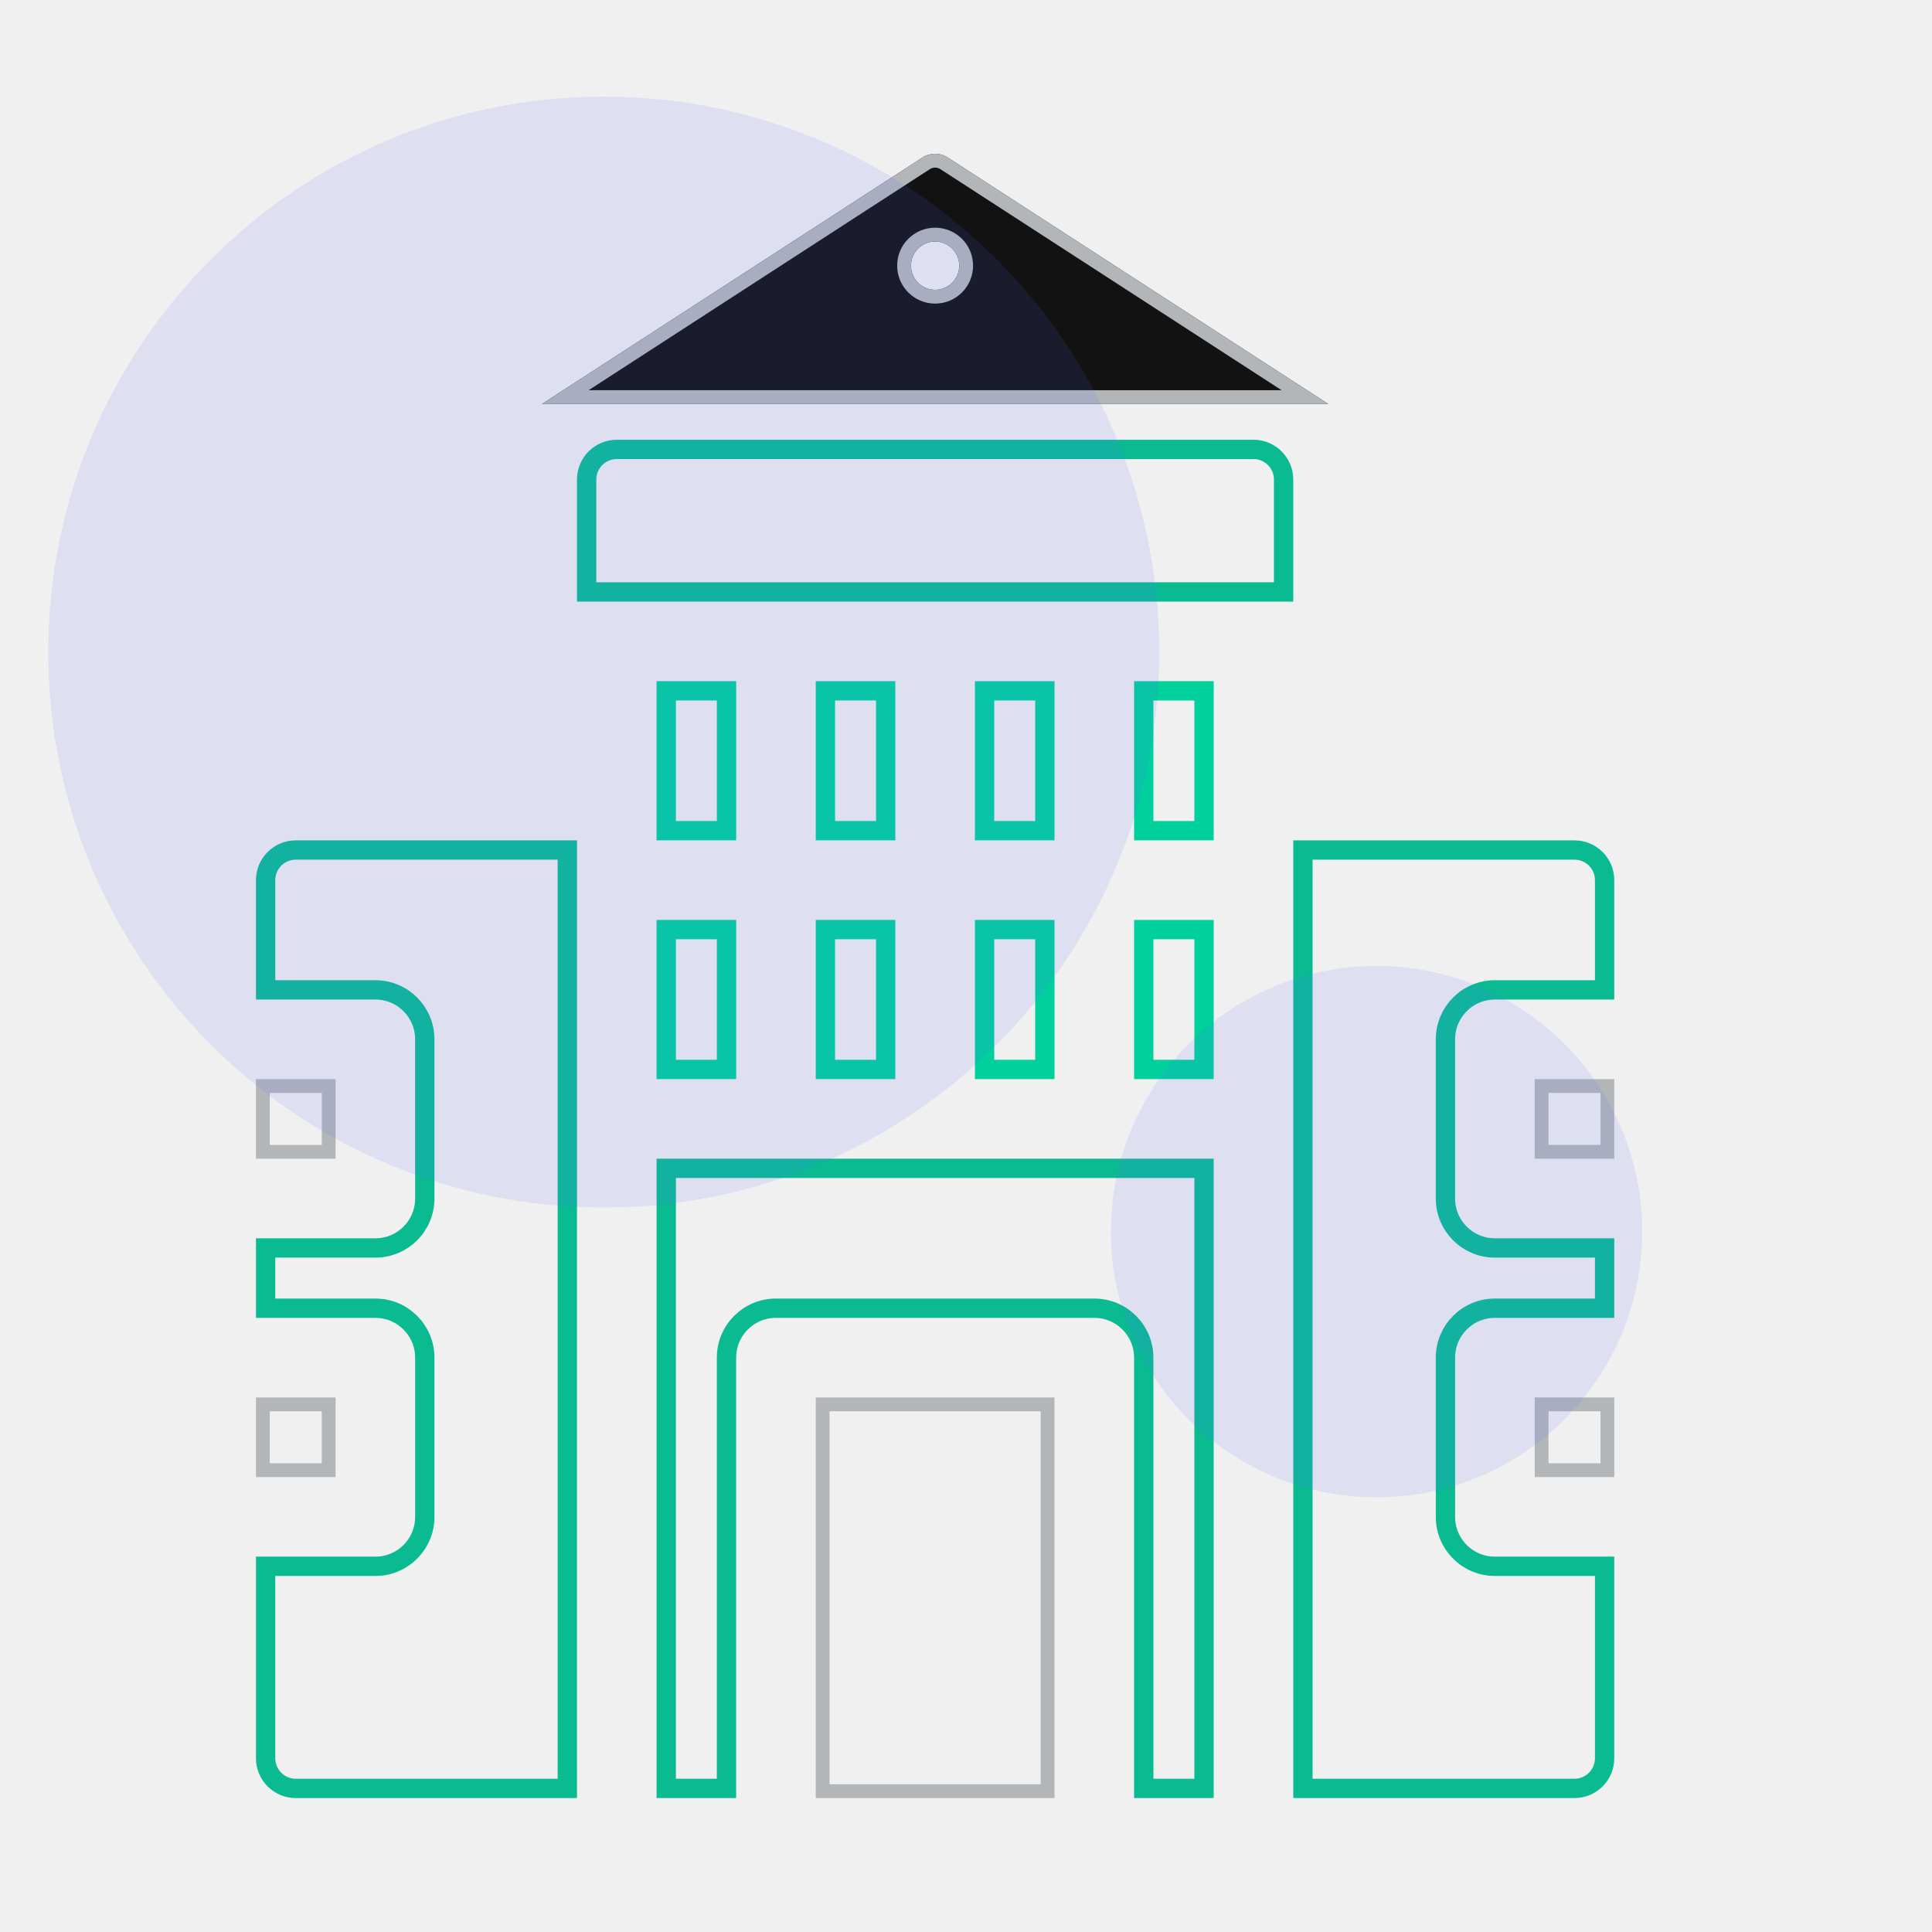
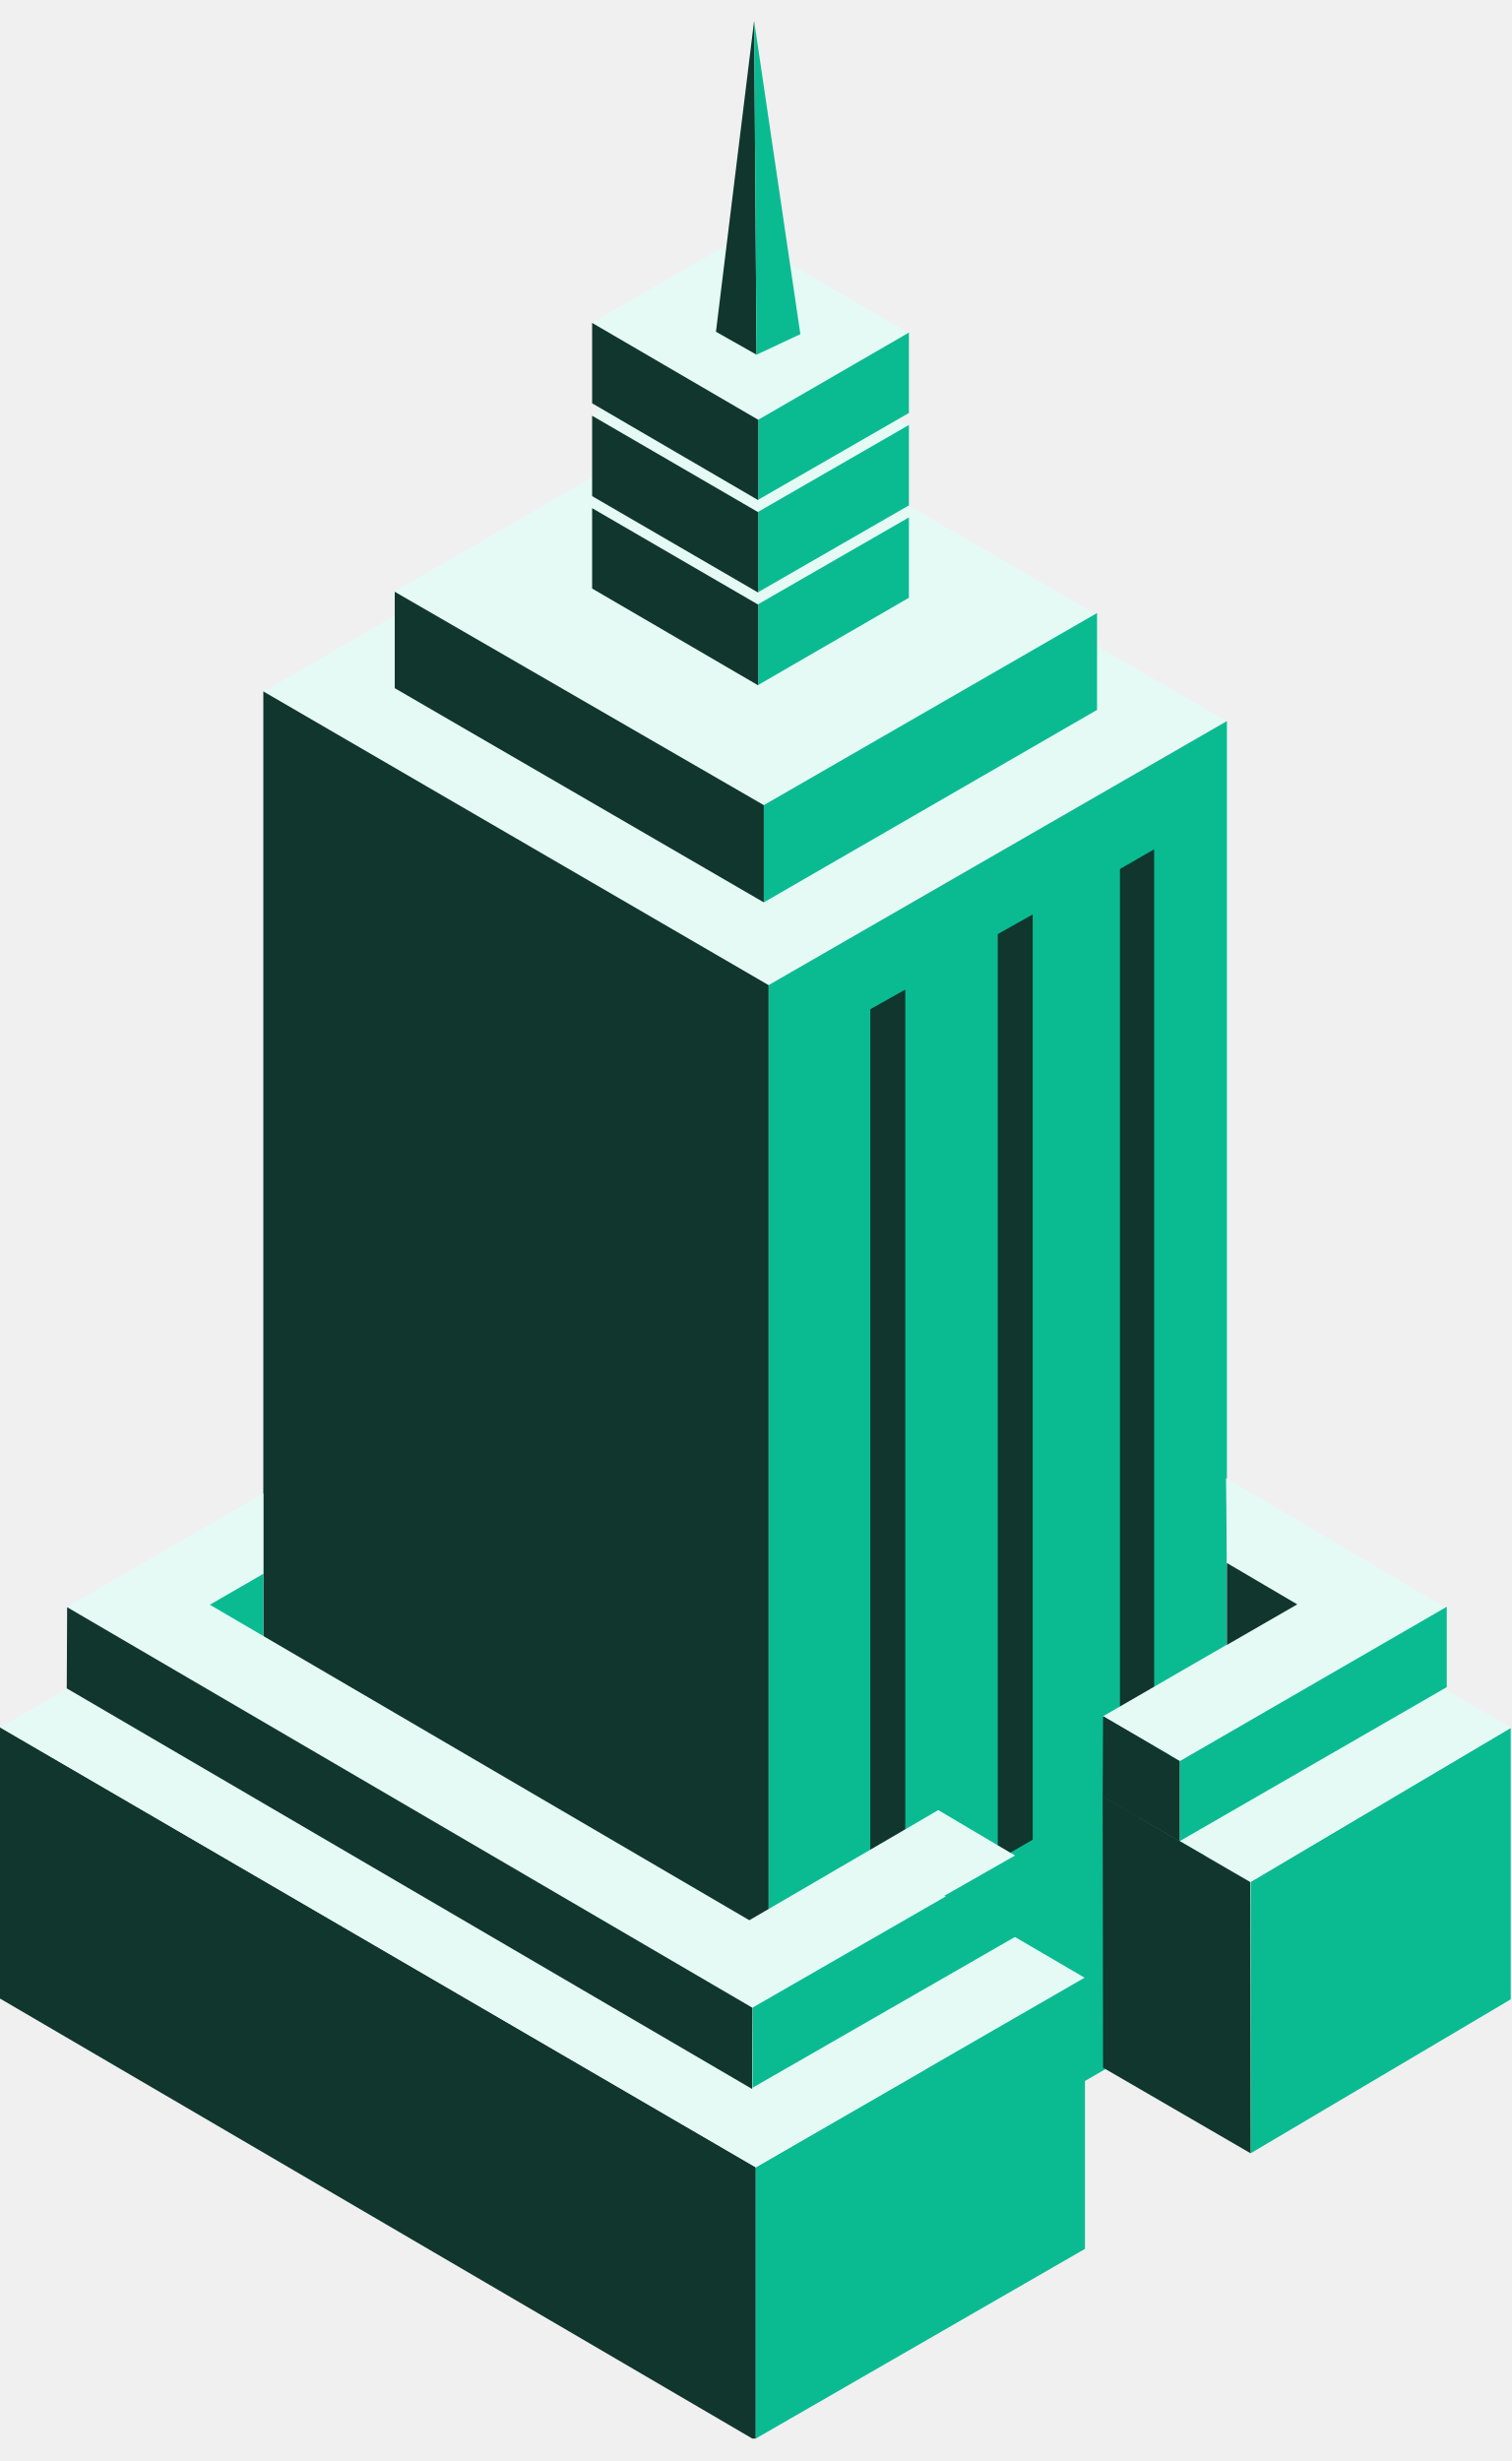
- <svg xmlns="http://www.w3.org/2000/svg" width="70" height="70" viewBox="0 0 70 70" fill="none">
-   <rect x="29.906" y="33.681" width="2.184" height="5.067" stroke="#00D09C" stroke-width="0.7" />
-   <rect x="29.906" y="25.03" width="2.184" height="5.067" stroke="#00D09C" stroke-width="0.7" />
-   <rect x="35.673" y="25.03" width="2.184" height="5.067" stroke="#00D09C" stroke-width="0.7" />
-   <rect x="35.673" y="33.681" width="2.184" height="5.067" stroke="#00D09C" stroke-width="0.7" />
-   <path d="M22.347 16.283H45.416C46.019 16.283 46.507 16.771 46.507 17.375V21.447H21.255V17.375C21.255 16.771 21.743 16.283 22.347 16.283Z" stroke="#0ABB92" stroke-width="0.7" />
-   <rect x="41.44" y="25.03" width="2.184" height="5.067" stroke="#00D09C" stroke-width="0.7" />
-   <path d="M26.322 64.797H24.139V42.332H43.624V64.797H41.44V49.191C41.44 48.201 40.639 47.399 39.648 47.399H28.114C27.124 47.399 26.322 48.201 26.322 49.191V64.797Z" stroke="#0ABB92" stroke-width="0.7" />
-   <rect x="24.139" y="33.681" width="2.184" height="5.067" stroke="#00D09C" stroke-width="0.7" />
-   <rect x="24.139" y="25.03" width="2.184" height="5.067" stroke="#00D09C" stroke-width="0.7" />
-   <rect x="55.855" y="50.883" width="2.384" height="2.384" stroke="#B3B6B9" stroke-width="0.5" />
-   <path d="M9.624 31.89C9.624 31.286 10.112 30.798 10.716 30.798H20.555V64.797H10.716C10.112 64.797 9.624 64.309 9.624 63.705V56.75H13.6C14.59 56.75 15.391 55.949 15.391 54.959V49.191C15.391 48.201 14.59 47.399 13.6 47.399H9.624V45.216H13.6C14.59 45.216 15.391 44.414 15.391 43.424V37.657C15.391 36.667 14.59 35.865 13.6 35.865H9.624V31.89Z" stroke="#0ABB92" stroke-width="0.7" />
-   <path d="M58.138 31.89V35.865H54.163C53.172 35.865 52.371 36.667 52.371 37.657V43.424C52.371 44.414 53.172 45.216 54.163 45.216H58.138V47.399H54.163C53.172 47.399 52.371 48.201 52.371 49.191V54.959C52.371 55.949 53.172 56.75 54.163 56.75H58.138V63.705C58.138 64.309 57.65 64.797 57.046 64.797H47.207V30.798H57.046C57.65 30.798 58.138 31.286 58.138 31.89Z" stroke="#0ABB92" stroke-width="0.7" />
-   <rect x="41.44" y="33.681" width="2.184" height="5.067" stroke="#00D09C" stroke-width="0.7" />
-   <path d="M55.855 39.349H58.238V41.732H55.855V39.349Z" stroke="#B3B6B9" stroke-width="0.5" />
-   <path d="M9.524 39.349H11.908V41.732H9.524V39.349Z" stroke="#B3B6B9" stroke-width="0.5" />
-   <path d="M29.806 64.897V50.883H35.323H37.956V64.897H35.323H29.806Z" stroke="#B3B6B9" stroke-width="0.5" />
-   <rect x="9.524" y="50.883" width="2.384" height="2.384" stroke="#B3B6B9" stroke-width="0.5" />
-   <mask id="path-18-inside-1" fill="white">
-     <path fill-rule="evenodd" clip-rule="evenodd" d="M33.417 5.71C33.701 5.527 34.061 5.527 34.345 5.71L48.127 14.638H19.635L33.417 5.71ZM33.006 9.625C33.006 10.108 33.398 10.5 33.881 10.5C34.364 10.5 34.756 10.108 34.756 9.625C34.756 9.142 34.364 8.75 33.881 8.75C33.398 8.75 33.006 9.142 33.006 9.625Z" />
-   </mask>
-   <path fill-rule="evenodd" clip-rule="evenodd" d="M33.417 5.71C33.701 5.527 34.061 5.527 34.345 5.71L48.127 14.638H19.635L33.417 5.71ZM33.006 9.625C33.006 10.108 33.398 10.5 33.881 10.5C34.364 10.5 34.756 10.108 34.756 9.625C34.756 9.142 34.364 8.75 33.881 8.75C33.398 8.75 33.006 9.142 33.006 9.625Z" fill="#121212" />
-   <path d="M34.345 5.71L34.617 5.29L34.616 5.29L34.345 5.71ZM33.417 5.71L33.146 5.29L33.145 5.29L33.417 5.71ZM48.127 14.638V15.138H49.819L48.399 14.219L48.127 14.638ZM19.635 14.638L19.363 14.219L17.944 15.138H19.635V14.638ZM34.616 5.29C34.167 5 33.595 5 33.146 5.29L33.688 6.13C33.807 6.053 33.955 6.053 34.074 6.13L34.616 5.29ZM48.399 14.219L34.617 5.29L34.073 6.129L47.855 15.058L48.399 14.219ZM19.635 15.138H48.127V14.138H19.635V15.138ZM33.145 5.29L19.363 14.219L19.907 15.058L33.689 6.129L33.145 5.29ZM33.881 10C33.674 10 33.506 9.832 33.506 9.625H32.506C32.506 10.384 33.122 11 33.881 11V10ZM34.256 9.625C34.256 9.832 34.088 10 33.881 10V11C34.64 11 35.256 10.384 35.256 9.625H34.256ZM33.881 9.25C34.088 9.25 34.256 9.418 34.256 9.625H35.256C35.256 8.866 34.64 8.25 33.881 8.25V9.25ZM33.506 9.625C33.506 9.418 33.674 9.25 33.881 9.25V8.25C33.122 8.25 32.506 8.866 32.506 9.625H33.506Z" fill="#B3B6B9" mask="url(#path-18-inside-1)" />
-   <path fill-rule="evenodd" clip-rule="evenodd" d="M21.875 43.75C32.99 43.75 42 34.74 42 23.625C42 12.51 32.99 3.5 21.875 3.5C10.76 3.5 1.75 12.51 1.75 23.625C1.75 34.74 10.76 43.75 21.875 43.75Z" fill="#5367FF" fill-opacity="0.12" />
-   <path fill-rule="evenodd" clip-rule="evenodd" d="M49.875 54.25C55.191 54.25 59.5 49.941 59.5 44.625C59.5 39.309 55.191 35 49.875 35C44.559 35 40.25 39.309 40.25 44.625C40.25 49.941 44.559 54.25 49.875 54.25Z" fill="#5367FF" fill-opacity="0.12" />
+ <svg xmlns="http://www.w3.org/2000/svg" width="35" height="57" viewBox="0 0 35 57" fill="none">
+   <g clip-path="url(#clip0_722_30960)">
+     <path d="M17.505 50.198L0 40.007V46.289L17.505 56.527" fill="#10362D" />
+     <path d="M6.099 16.023L17.784 22.817L28.389 16.693L16.676 9.899L6.099 16.023Z" fill="#E5FAF5" />
+     <path d="M17.802 48.821L28.417 42.706V16.702L17.802 22.817V48.821Z" fill="#0ABB92" />
+     <path d="M17.802 22.817L6.099 16.014V42.017L17.802 48.821" fill="#10362D" />
+     <path d="M20.158 45.647L20.968 45.191V22.919L20.158 23.375V45.647Z" fill="#10362D" />
+     <path d="M23.11 43.907L23.92 43.451V21.179L23.11 21.635V43.907Z" fill="#10362D" />
+     <path d="M25.94 42.362L26.732 41.906V19.671L25.94 20.127V42.362Z" fill="#10362D" />
+     <path d="M28.967 43.59V49.873L34.991 46.308V40.017" fill="#0ABB92" />
+     <path d="M21.425 44.046V50.338L25.614 47.918V41.636" fill="#0ABB92" />
+     <path d="M25.13 45.796L17.505 50.198V56.48L25.13 52.087V45.796Z" fill="#0ABB92" />
+     <path d="M28.957 43.59L35 40.017L28.417 36.191V39.858L25.54 41.608L28.957 43.59Z" fill="#E5FAF5" />
+     <path d="M21.713 43.814L18.007 45.954L6.089 39.011V36.498L0 40.007L17.505 50.198L25.121 45.806L21.713 43.814Z" fill="#E5FAF5" />
+     <path d="M28.966 49.873L25.549 47.89L25.54 41.608L28.957 43.59L28.966 49.873Z" fill="#10362D" />
+     <path d="M9.134 13.706L17.635 18.666L25.363 14.217L16.825 9.257L9.134 13.706Z" fill="#E5FAF5" />
+     <path d="M17.691 20.9L25.41 16.442V14.199L17.691 18.648V20.9Z" fill="#0ABB92" />
+     <path d="M17.691 18.648L9.143 13.706V15.939L17.691 20.9" fill="#10362D" />
+     <path d="M13.706 11.77L17.551 14.013L21.043 12.003L17.188 9.788L13.706 11.77Z" fill="#E5FAF5" />
+     <path d="M17.561 15.865L21.052 13.845V11.984L17.561 13.994V15.865Z" fill="#0ABB92" />
+     <path d="M17.561 14.004L13.715 11.77V13.631L17.561 15.874" fill="#10362D" />
+     <path d="M13.706 9.629L17.551 11.872L21.043 9.862L17.188 7.619L13.706 9.629Z" fill="#E5FAF5" />
+     <path d="M17.561 13.715L21.052 11.705V9.843L17.561 11.854V13.715Z" fill="#0ABB92" />
+     <path d="M17.561 11.863L13.715 9.629V11.491L17.561 13.725" fill="#10362D" />
+     <path d="M13.706 7.48L17.551 9.723L21.043 7.712L17.188 5.469L13.706 7.48Z" fill="#E5FAF5" />
+     <path d="M17.561 11.575L21.052 9.565V7.703L17.561 9.723V11.575Z" fill="#0ABB92" />
+     <path d="M17.561 9.722L13.715 7.479V9.341L17.561 11.584" fill="#10362D" />
+     <path d="M17.523 8.215L17.467 0.48L16.583 7.684L17.523 8.215Z" fill="#10362D" />
+     <path d="M17.523 8.215L17.467 0.48L18.538 7.74L17.523 8.215Z" fill="#0ABB92" />
+     <path d="M4.739 38.937L6.099 38.09V36.303L4.739 37.085V38.937Z" fill="#0ABB92" />
+     <path d="M4.86 37.168L6.099 36.452V34.59L1.546 37.224L17.831 46.717L19.423 45.684L4.86 37.168Z" fill="#E5FAF5" />
+     <path d="M1.555 37.225L1.546 39.105L17.421 48.384L17.43 46.504L1.555 37.225Z" fill="#10362D" />
+     <path d="M23.51 42.976L21.732 41.924L15.68 45.452L17.402 46.457L23.51 42.976Z" fill="#E5FAF5" />
+     <path d="M28.398 34.237L28.417 36.201L30.047 37.15L25.54 39.756L27.328 40.789L33.482 37.234L28.398 34.237Z" fill="#E5FAF5" />
+     <path d="M27.328 42.65L25.54 41.617L25.549 39.747L27.328 40.789V42.65Z" fill="#10362D" />
+     <path d="M28.417 38.099L30.047 37.159L28.417 36.201V38.099Z" fill="#10362D" />
+     <path d="M17.43 48.355L23.52 44.856V42.995L17.439 46.494L17.43 48.355Z" fill="#0ABB92" />
+     <path d="M33.51 37.215L27.328 40.789V42.641L33.51 39.076V37.215Z" fill="#0ABB92" />
+   </g>
+   <defs>
+     <clipPath id="clip0_722_30960">
+       <rect width="35" height="56" fill="white" transform="translate(0 0.480469)" />
+     </clipPath>
+   </defs>
</svg>
